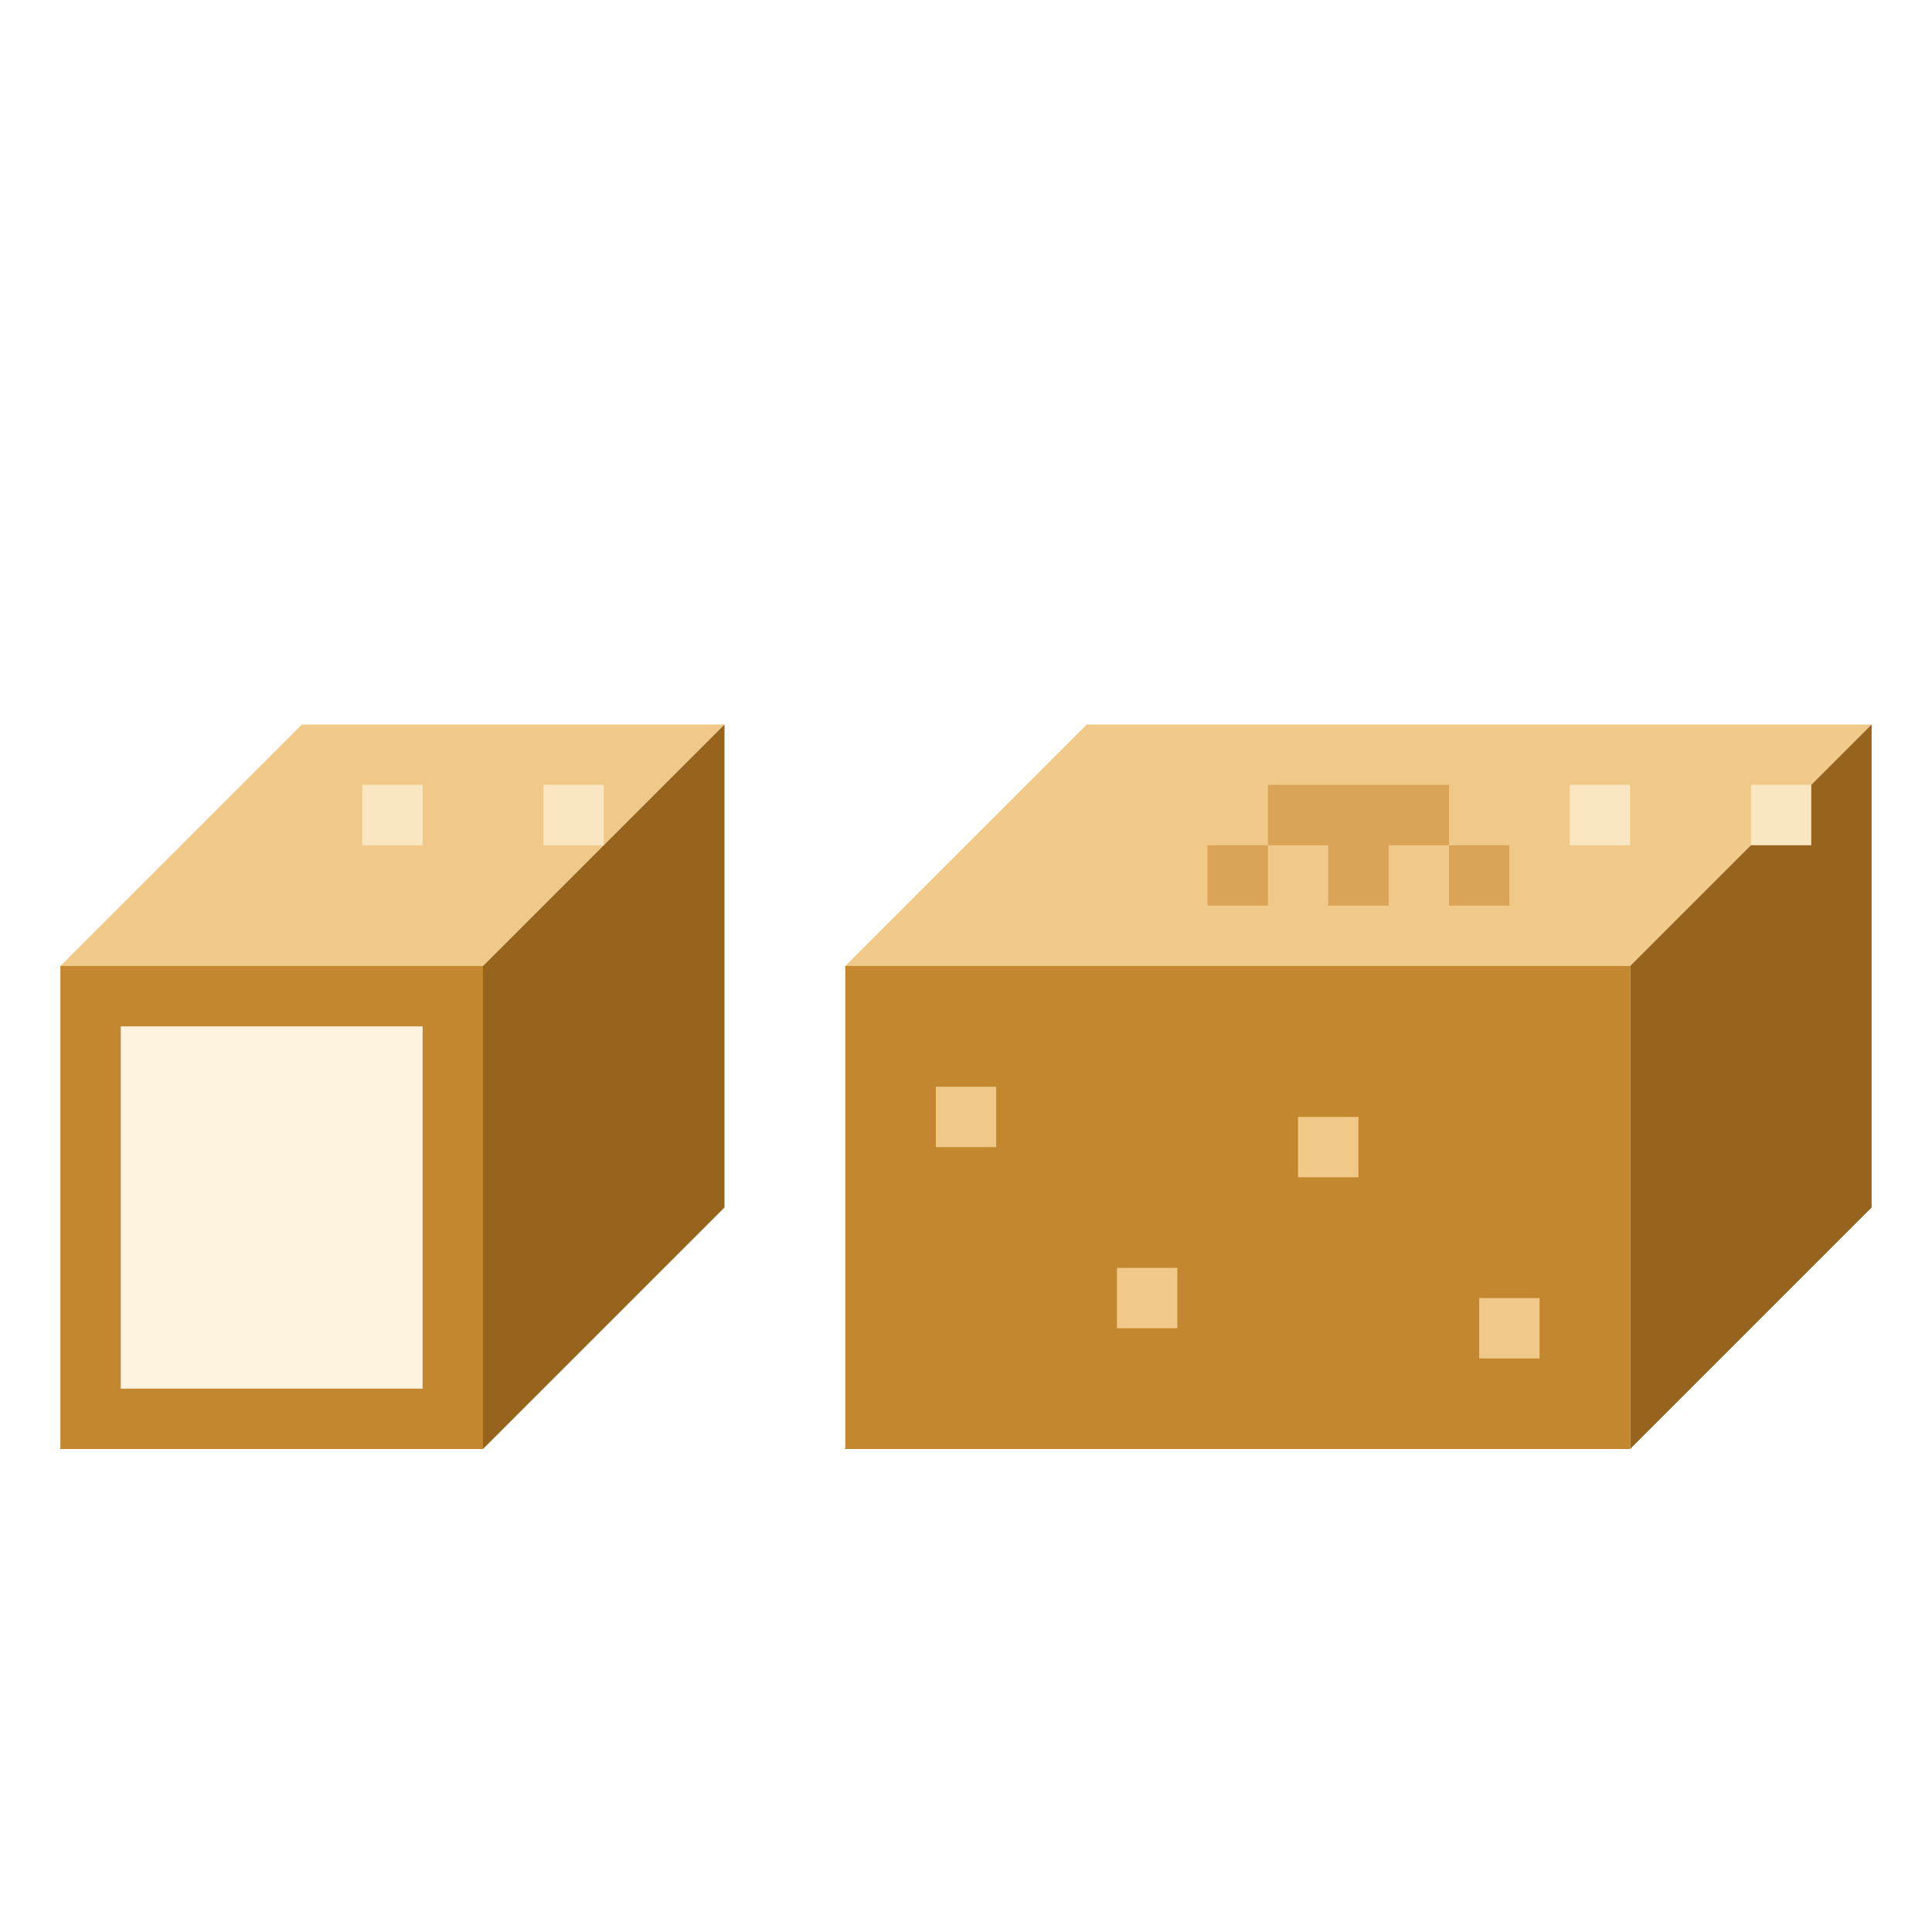
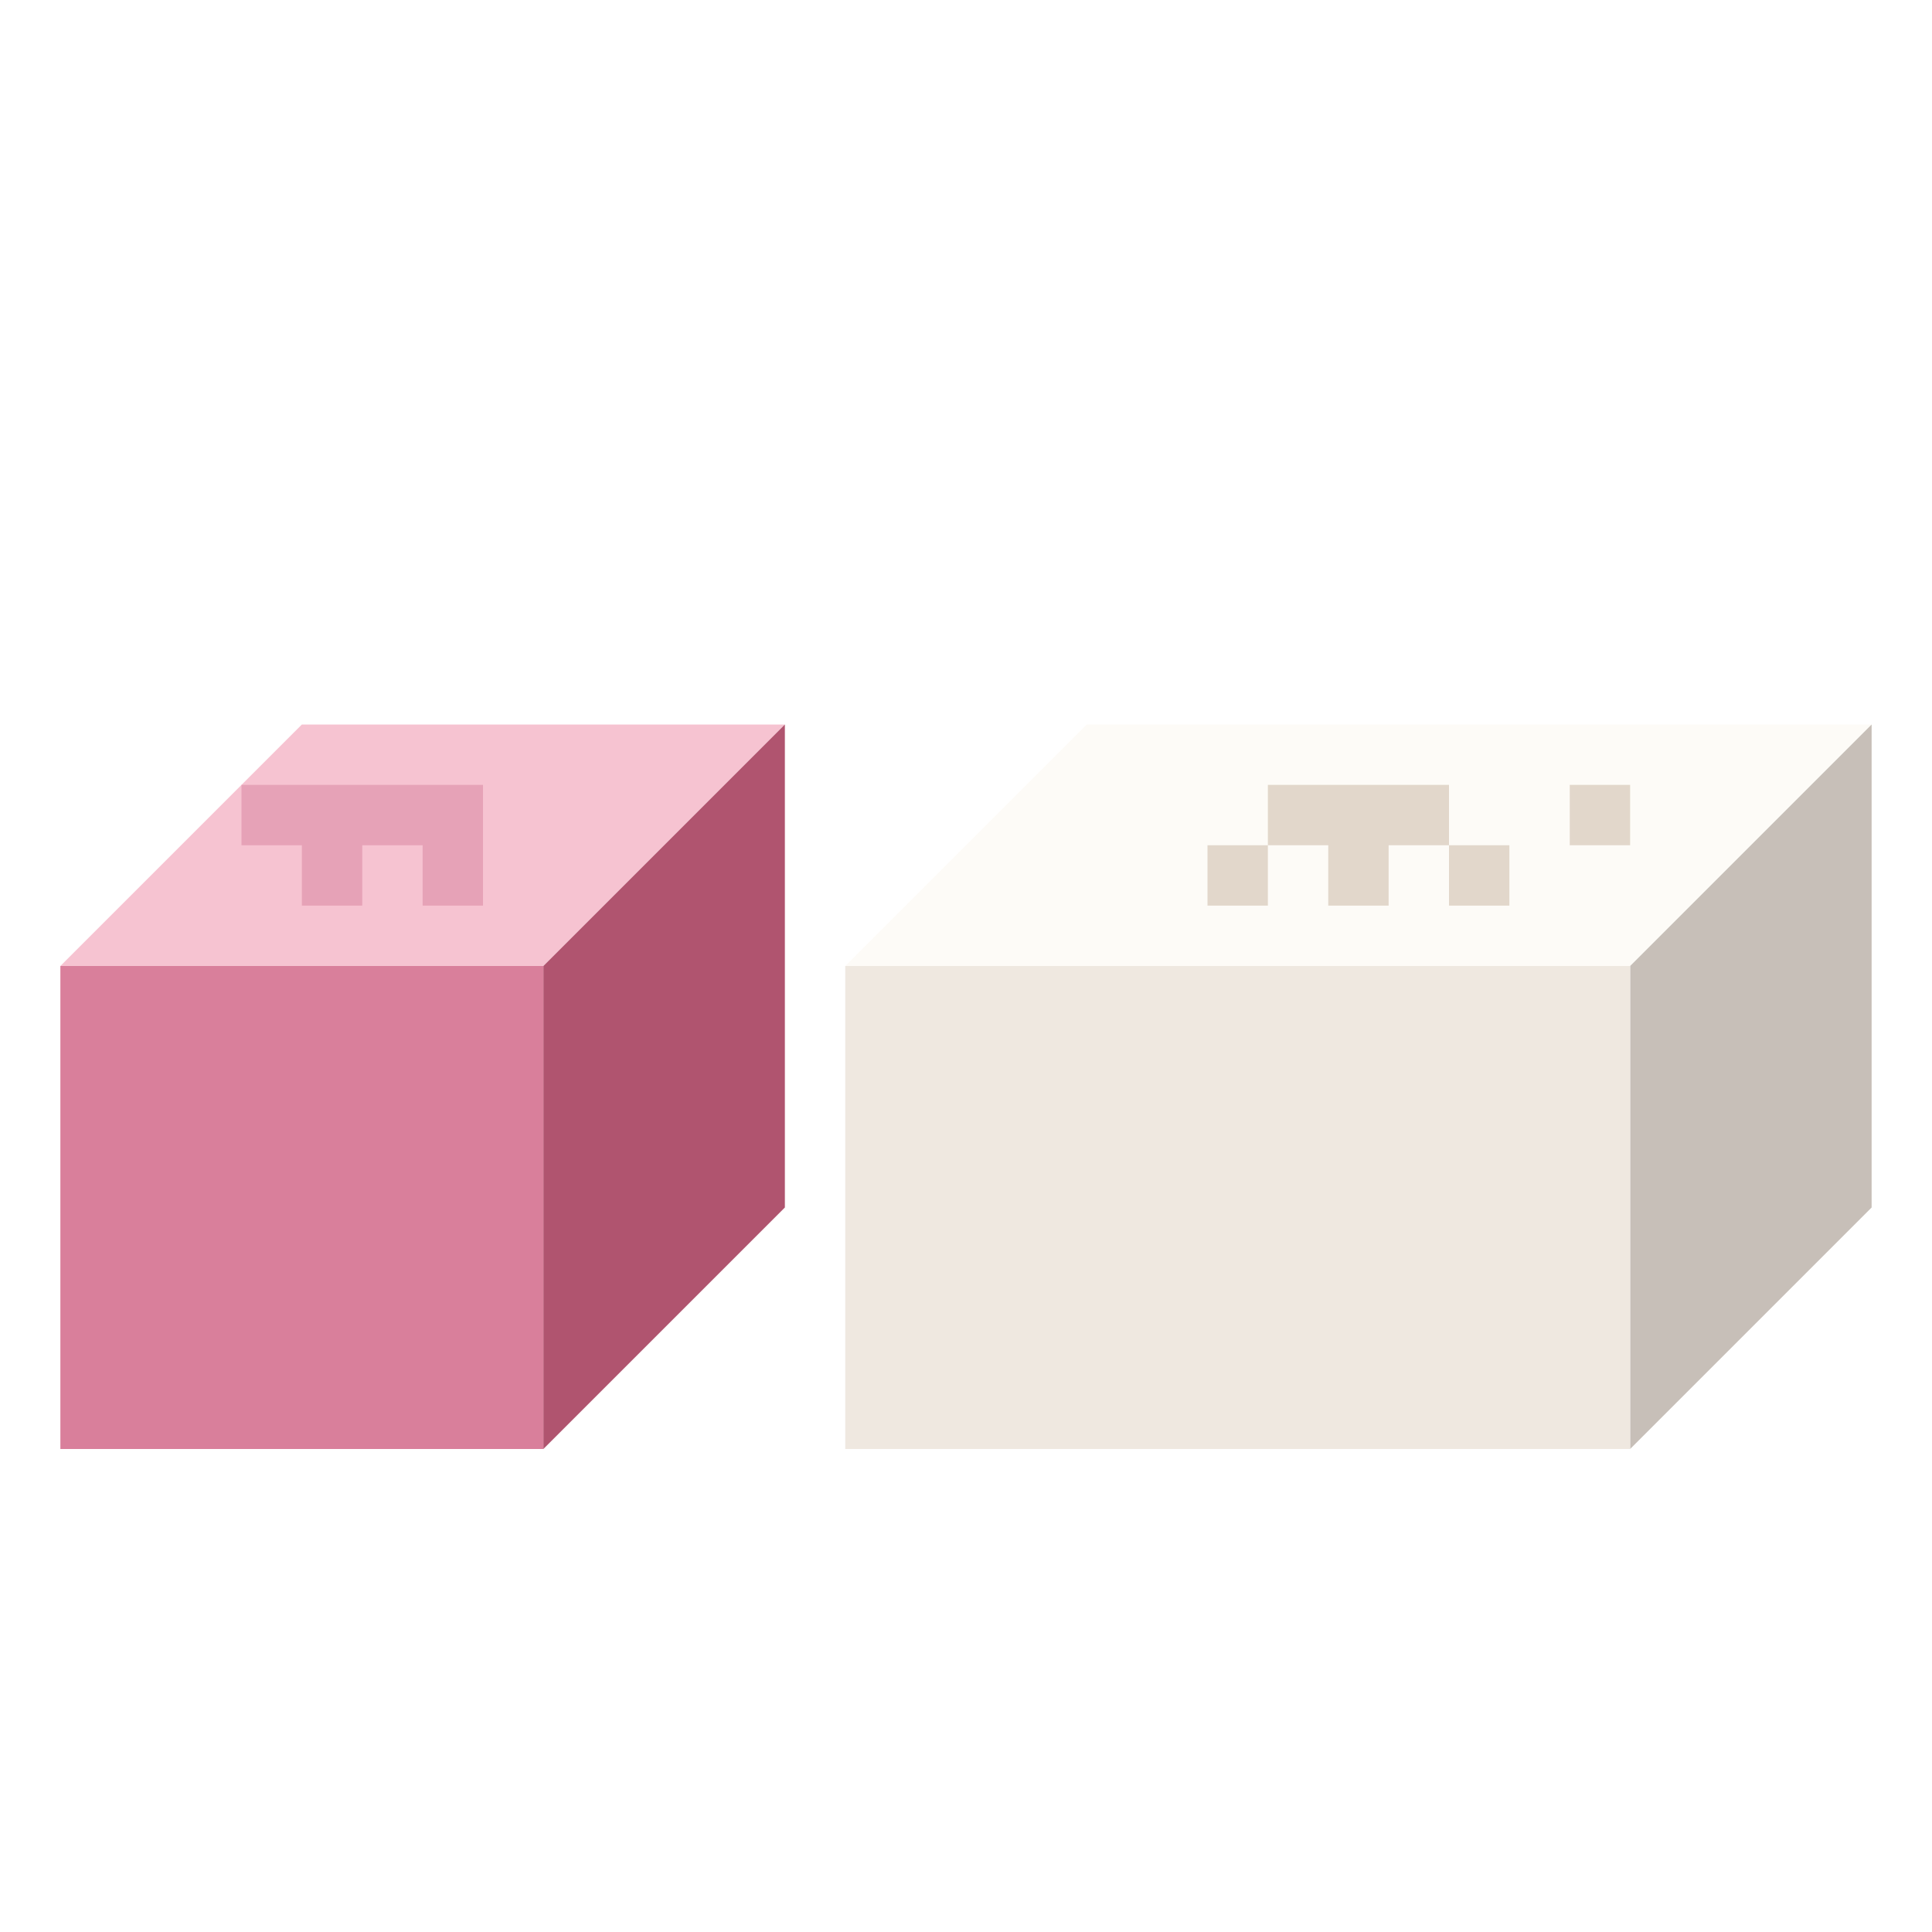
<svg xmlns="http://www.w3.org/2000/svg" viewBox="0 0 64 64" width="64" height="64">
  <g stroke-linejoin="round">
-     <path d="M2 32 L10 24 L24 24 L16 32 Z" fill="#f0c887" />
-     <path d="M16 32 L24 24 L24 40 L16 48 Z" fill="#96641d" />
-     <path d="M2 32 L16 32 L16 48 L2 48 Z" fill="#c2872f" />
-     <path d="M4 34 L14 34 L14 46 L4 46 Z" fill="#fdf3df" />
-     <path d="M28 32 L36 24 L62 24 L54 32 Z" fill="#f0c887" />
-     <path d="M54 32 L62 24 L62 40 L54 48 Z" fill="#96641d" />
-     <path d="M28 32 L54 32 L54 48 L28 48 Z" fill="#c2872f" />
-     <path d="M42 26h6v2h-6z M44 28h2v2h-2z M40 28h2v2h-2z M48 28h2v2h-2z" fill="#d9a457" />
-     <path d="M31 36h2v2h-2z M37 42h2v2h-2z M43 37h2v2h-2z M49 43h2v2h-2z" fill="#f0c887" />
-     <path d="M52 26h2v2h-2z M58 26h2v2h-2z M12 26h2v2h-2z M18 26h2v2h-2z" fill="#fbe6c2" />
+     <path d="M2 32 L10 24 L26 24 L18 32 Z" fill="#f6c3d1" />
+     <path d="M18 32 L26 24 L26 40 L18 48 Z" fill="#b0546f" />
+     <path d="M2 32 L18 32 L18 48 L2 48 Z" fill="#d97f9b" />
+     <path d="M8 26h8v2h-8z M10 28h2v2h-2z M14 28h2v2h-2z" fill="#e6a2b7" />
+     <path d="M28 32 L36 24 L62 24 L54 32 Z" fill="#fdfbf7" />
+     <path d="M54 32 L62 24 L62 40 L54 48 Z" fill="#c7bfb8" />
+     <path d="M28 32 L54 32 L54 48 L28 48 Z" fill="#efe8e0" />
+     <path d="M42 26h6v2h-6z M40 28h2v2h-2z M44 28h2v2h-2z M48 28h2v2h-2z M52 26h2v2h-2z" fill="#e2d7cb" />
  </g>
</svg>
